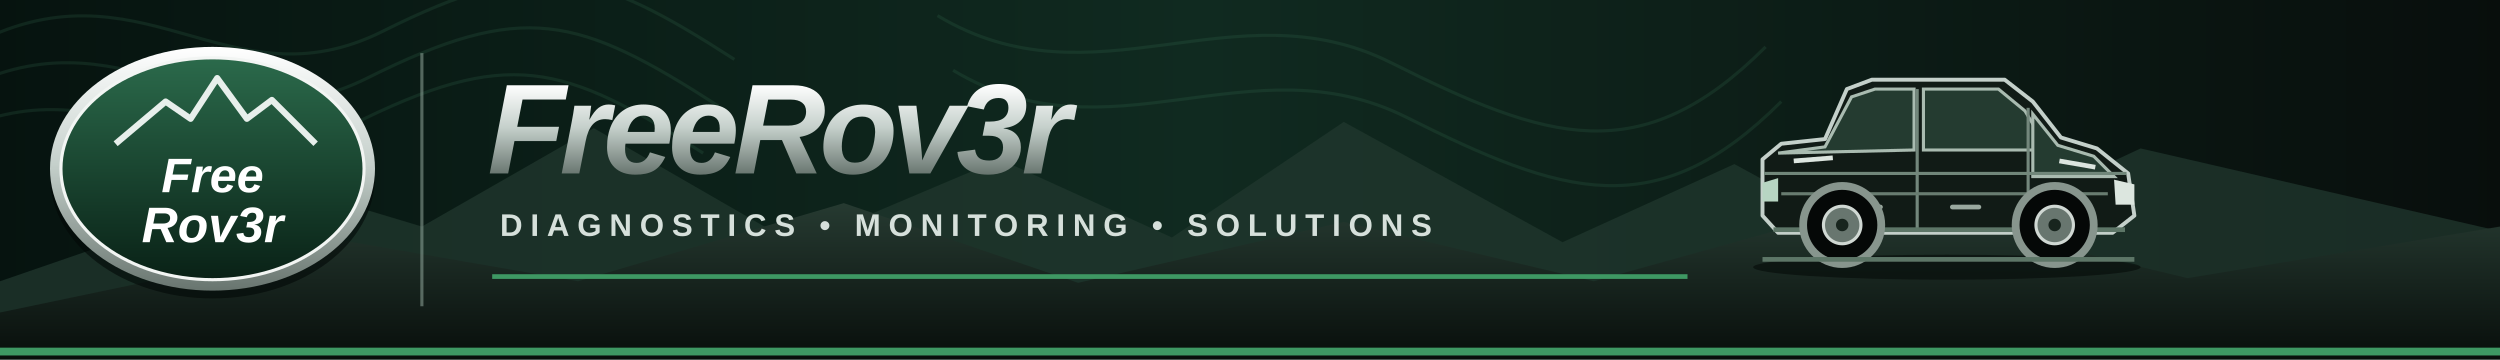
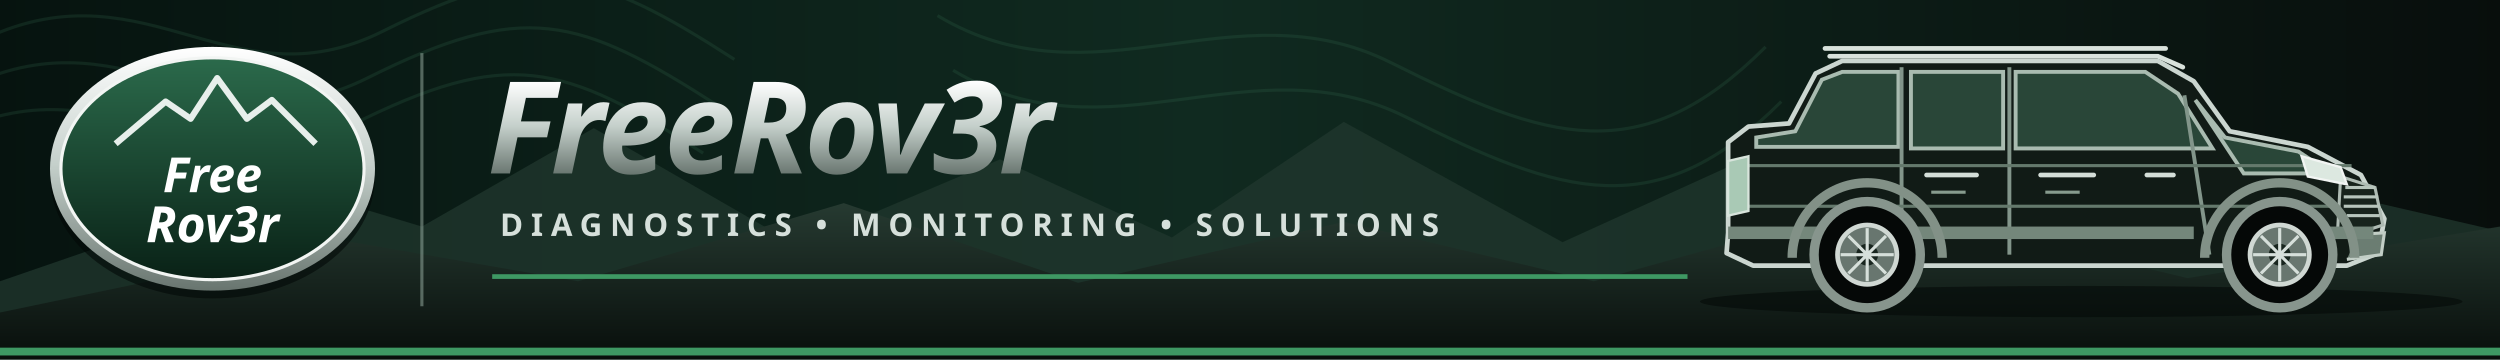
<svg xmlns="http://www.w3.org/2000/svg" width="1600" height="230" viewBox="0 0 1600 230">
  <defs>
    <linearGradient id="bg" x2="1" y2="0">
      <stop stop-color="#06130f" />
      <stop offset=".48" stop-color="#102a20" />
      <stop offset="1" stop-color="#080e0c" />
    </linearGradient>
    <linearGradient id="silver" x2="0" y2="1">
      <stop stop-color="#fff" />
      <stop offset=".48" stop-color="#c5d0cb" />
      <stop offset="1" stop-color="#68756f" />
    </linearGradient>
    <linearGradient id="green" x2="0" y2="1">
      <stop stop-color="#2b6a4b" />
      <stop offset="1" stop-color="#092116" />
    </linearGradient>
    <linearGradient id="ground" x2="0" y2="1">
      <stop stop-color="#263a31" />
      <stop offset="1" stop-color="#080e0b" />
    </linearGradient>
  </defs>
  <rect width="1600" height="230" fill="url(#bg)" />
  <g fill="none" stroke="#397253" stroke-width="2" opacity=".2">
    <path d="M-20 30C90 -30 145 70 245 20S380 -20 470 38M-30 60C80 0 135 100 235 50S370 10 460 68M-40 90C70 30 125 130 225 80S360 40 450 98" />
    <path d="M600 10C700 70 790 -10 890 40S1050 110 1130 30M610 45C710 105 800 25 900 75S1060 145 1140 65" />
  </g>
  <path d="M0 180L180 118L270 145L380 82L510 157L640 102L750 152L860 78L1000 155L1110 105L1220 165L1370 95L1600 148V230H0Z" fill="#20372d" opacity=".75" />
  <path d="M0 200L220 154L370 180L540 130L690 181L860 142L1020 180L1200 130L1400 178L1600 145V230H0Z" fill="url(#ground)" />
  <g transform="translate(28 22)">
    <ellipse cx="108" cy="91" rx="104" ry="78" fill="#020806" opacity=".6" />
    <ellipse cx="108" cy="86" rx="104" ry="78" fill="url(#silver)" />
    <ellipse cx="108" cy="86" rx="97" ry="71" fill="url(#green)" stroke="#f2f5f3" stroke-width="2" />
    <path d="M46 70L78 43L94 54L111 28L130 54L146 42L174 70" fill="none" stroke="#e7efeb" stroke-width="4" stroke-linejoin="round" />
-     <text x="108" y="101" text-anchor="middle" fill="#fff" font-family="Arial,sans-serif" font-size="31" font-style="italic" font-weight="800">Free</text>
-     <text x="108" y="133" text-anchor="middle" fill="#fff" font-family="Arial,sans-serif" font-size="32" font-style="italic" font-weight="800">Rov3r</text>
+     <text x="108" y="101" text-anchor="middle" fill="#fff" font-family="'Gill Sans MT','Gill Sans','Trebuchet MS',sans-serif" font-size="31" font-style="italic" font-weight="700">Free</text>
+     <text x="108" y="133" text-anchor="middle" fill="#fff" font-family="'Gill Sans MT','Gill Sans','Trebuchet MS',sans-serif" font-size="32" font-style="italic" font-weight="700">Rov3r</text>
  </g>
  <path d="M270 34V196" stroke="#8fa69a" stroke-width="2" opacity=".55" />
-   <text x="312" y="111" fill="url(#silver)" font-family="Arial,sans-serif" font-size="82" font-style="italic" font-weight="800" letter-spacing="-4">FreeRov3r</text>
-   <text x="320" y="151" fill="#d6e0db" font-family="Arial,sans-serif" font-size="20" font-weight="700" letter-spacing="5">DIAGNOSTICS  •  MONITORING  •  SOLUTIONS</text>
+   <text x="312" y="111" fill="url(#silver)" font-family="'Gill Sans MT','Gill Sans','Trebuchet MS',sans-serif" font-size="82" font-style="italic" font-weight="700" letter-spacing="-3">FreeRov3r</text>
+   <text x="320" y="151" fill="#d6e0db" font-family="'Gill Sans MT','Gill Sans','Trebuchet MS',sans-serif" font-size="20" font-weight="700" letter-spacing="5">DIAGNOSTICS  •  MONITORING  •  SOLUTIONS</text>
  <path d="M315 177H1080" stroke="#3e9863" stroke-width="3" />
-   <g transform="translate(1120 20)">
-     <ellipse cx="126" cy="151" rx="124" ry="8" fill="#020705" opacity=".55" />
-     <path d="M8 118L8 82L20 72L48 69L62 37L78 31L163 31L181 45L199 68L222 75L242 91L246 118L232 129L18 129Z" fill="#111b16" stroke="#c4d0ca" stroke-width="2.5" stroke-linejoin="round" />
-     <path d="M18 78L48 74L65 42L80 37L105 37L105 76Z" fill="#243b30" stroke="#a9bbb0" stroke-width="2" />
-     <path d="M111 37L159 37L176 51L191 76L111 76Z" fill="#243b30" stroke="#a9bbb0" stroke-width="2" />
-     <path d="M181 53L197 73L220 80L233 93L181 93Z" fill="#243b30" stroke="#a9bbb0" stroke-width="2" />
-     <path d="M9 91L241 91" stroke="#71877a" stroke-width="2" />
-     <path d="M107 37V126M178 49V126" stroke="#73877c" stroke-width="2" />
-     <path d="M20 104H229" stroke="#687c70" stroke-width="2" />
-     <path d="M28 83L53 81M198 83L221 87" stroke="#dce5df" stroke-width="3" />
-     <path d="M233 95L246 98L246 111L234 111Z" fill="#dce6df" />
-     <path d="M8 97L18 94V109H8Z" fill="#b7d5c2" />
-     <rect x="65" y="111" width="20" height="3" rx="1.5" fill="#9aa99f" />
-     <rect x="128" y="111" width="20" height="3" rx="1.5" fill="#9aa99f" />
-     <path d="M15 127H240" stroke="#5d7667" stroke-width="3" />
-     <circle cx="59" cy="124" r="25" fill="#050807" stroke="#87958d" stroke-width="5" />
-     <circle cx="59" cy="124" r="12" fill="#68766f" stroke="#d0d8d3" stroke-width="2" />
-     <circle cx="59" cy="124" r="4" fill="#18251e" />
-     <circle cx="195" cy="124" r="25" fill="#050807" stroke="#87958d" stroke-width="5" />
-     <circle cx="195" cy="124" r="12" fill="#68766f" stroke="#d0d8d3" stroke-width="2" />
-     <circle cx="195" cy="124" r="4" fill="#18251e" />
-     <path d="M8 146H246" stroke="#5d7667" stroke-width="3" />
+   <g transform="translate(1088 12)">
+     <ellipse cx="244" cy="181" rx="244" ry="10" fill="#020705" opacity=".55" />
+     <path d="M18 137L18 79L31 69L57 67L74 35L91 27L293 27L316 40L339 72L389 82L423 100L438 128L434 150L414 158L34 158L17 150Z" fill="#111b16" stroke="#cbd6d0" stroke-width="3" stroke-linejoin="round" />
+     <path d="M83 24H293L309 31M80 19H298" fill="none" stroke="#d9e2dc" stroke-width="3" stroke-linecap="round" />
+     <path d="M36 76L61 72L78 39L91 34L127 34L127 82L36 82Z" fill="#294638" stroke="#a9bbb0" stroke-width="2.5" />
+     <path d="M135 34H194V83H135Z" fill="#294638" stroke="#a9bbb0" stroke-width="2.5" />
+     <path d="M202 34H285L306 48L328 83H202Z" fill="#294638" stroke="#a9bbb0" stroke-width="2.5" />
+     <path d="M317 52L336 76L383 85L404 99H348Z" fill="#294638" stroke="#a9bbb0" stroke-width="2.5" />
+     <path d="M129 31V151M198 31V151M310 49L326 151" stroke="#82958a" stroke-width="2.5" />
+     <path d="M25 94H417M31 120H420" stroke="#64796c" stroke-width="2" />
+     <path d="M145 100H177M218 100H252M286 100H303" stroke="#d4ded8" stroke-width="3" stroke-linecap="round" />
+     <path d="M148 111H170M221 111H243" stroke="#879b8e" stroke-width="2" />
+     <path d="M410 101L432 108L437 132L422 137H408Z" fill="#17231c" stroke="#aebbb3" stroke-width="2" />
+     <path d="M413 108H432M412 114H434M412 120H435M414 126H435" stroke="#b7c5bc" stroke-width="2" />
+     <path d="M385 88L410 95L414 106L389 101Z" fill="#dce8e0" stroke="#f2f5f3" stroke-width="1.5" />
+     <path d="M421 138L438 137L436 151L414 154" fill="#6b7d72" stroke="#c2cec6" stroke-width="2" />
+     <path d="M18 91L31 88V123L18 126Z" fill="#a9c9b5" stroke="#d8e4dc" stroke-width="1.5" />
+     <path d="M18 137H75M132 137H316M374 137H431" stroke="#74877b" stroke-width="8" />
+     <path d="M59 153A48 48 0 0 1 155 153M323 153A48 48 0 0 1 419 153" fill="none" stroke="#829187" stroke-width="6" />
+     <g>
+       <circle cx="107" cy="151" r="34" fill="#050807" stroke="#87958d" stroke-width="6" />
+       <circle cx="107" cy="151" r="19" fill="#68766f" stroke="#d0d8d3" stroke-width="3" />
+       <circle cx="107" cy="151" r="7" fill="#18251e" />
+       <path d="M107 134V168M90 151H124M95 139L119 163M119 139L95 163" stroke="#d6dfda" stroke-width="2" />
+       <circle cx="371" cy="151" r="34" fill="#050807" stroke="#87958d" stroke-width="6" />
+       <circle cx="371" cy="151" r="19" fill="#68766f" stroke="#d0d8d3" stroke-width="3" />
+       <circle cx="371" cy="151" r="7" fill="#18251e" />
+       <path d="M371 134V168M354 151H388M359 139L383 163M383 139L359 163" stroke="#d6dfda" stroke-width="2" />
+     </g>
  </g>
  <path d="M0 225H1600" stroke="#3e9863" stroke-width="5" />
</svg>
